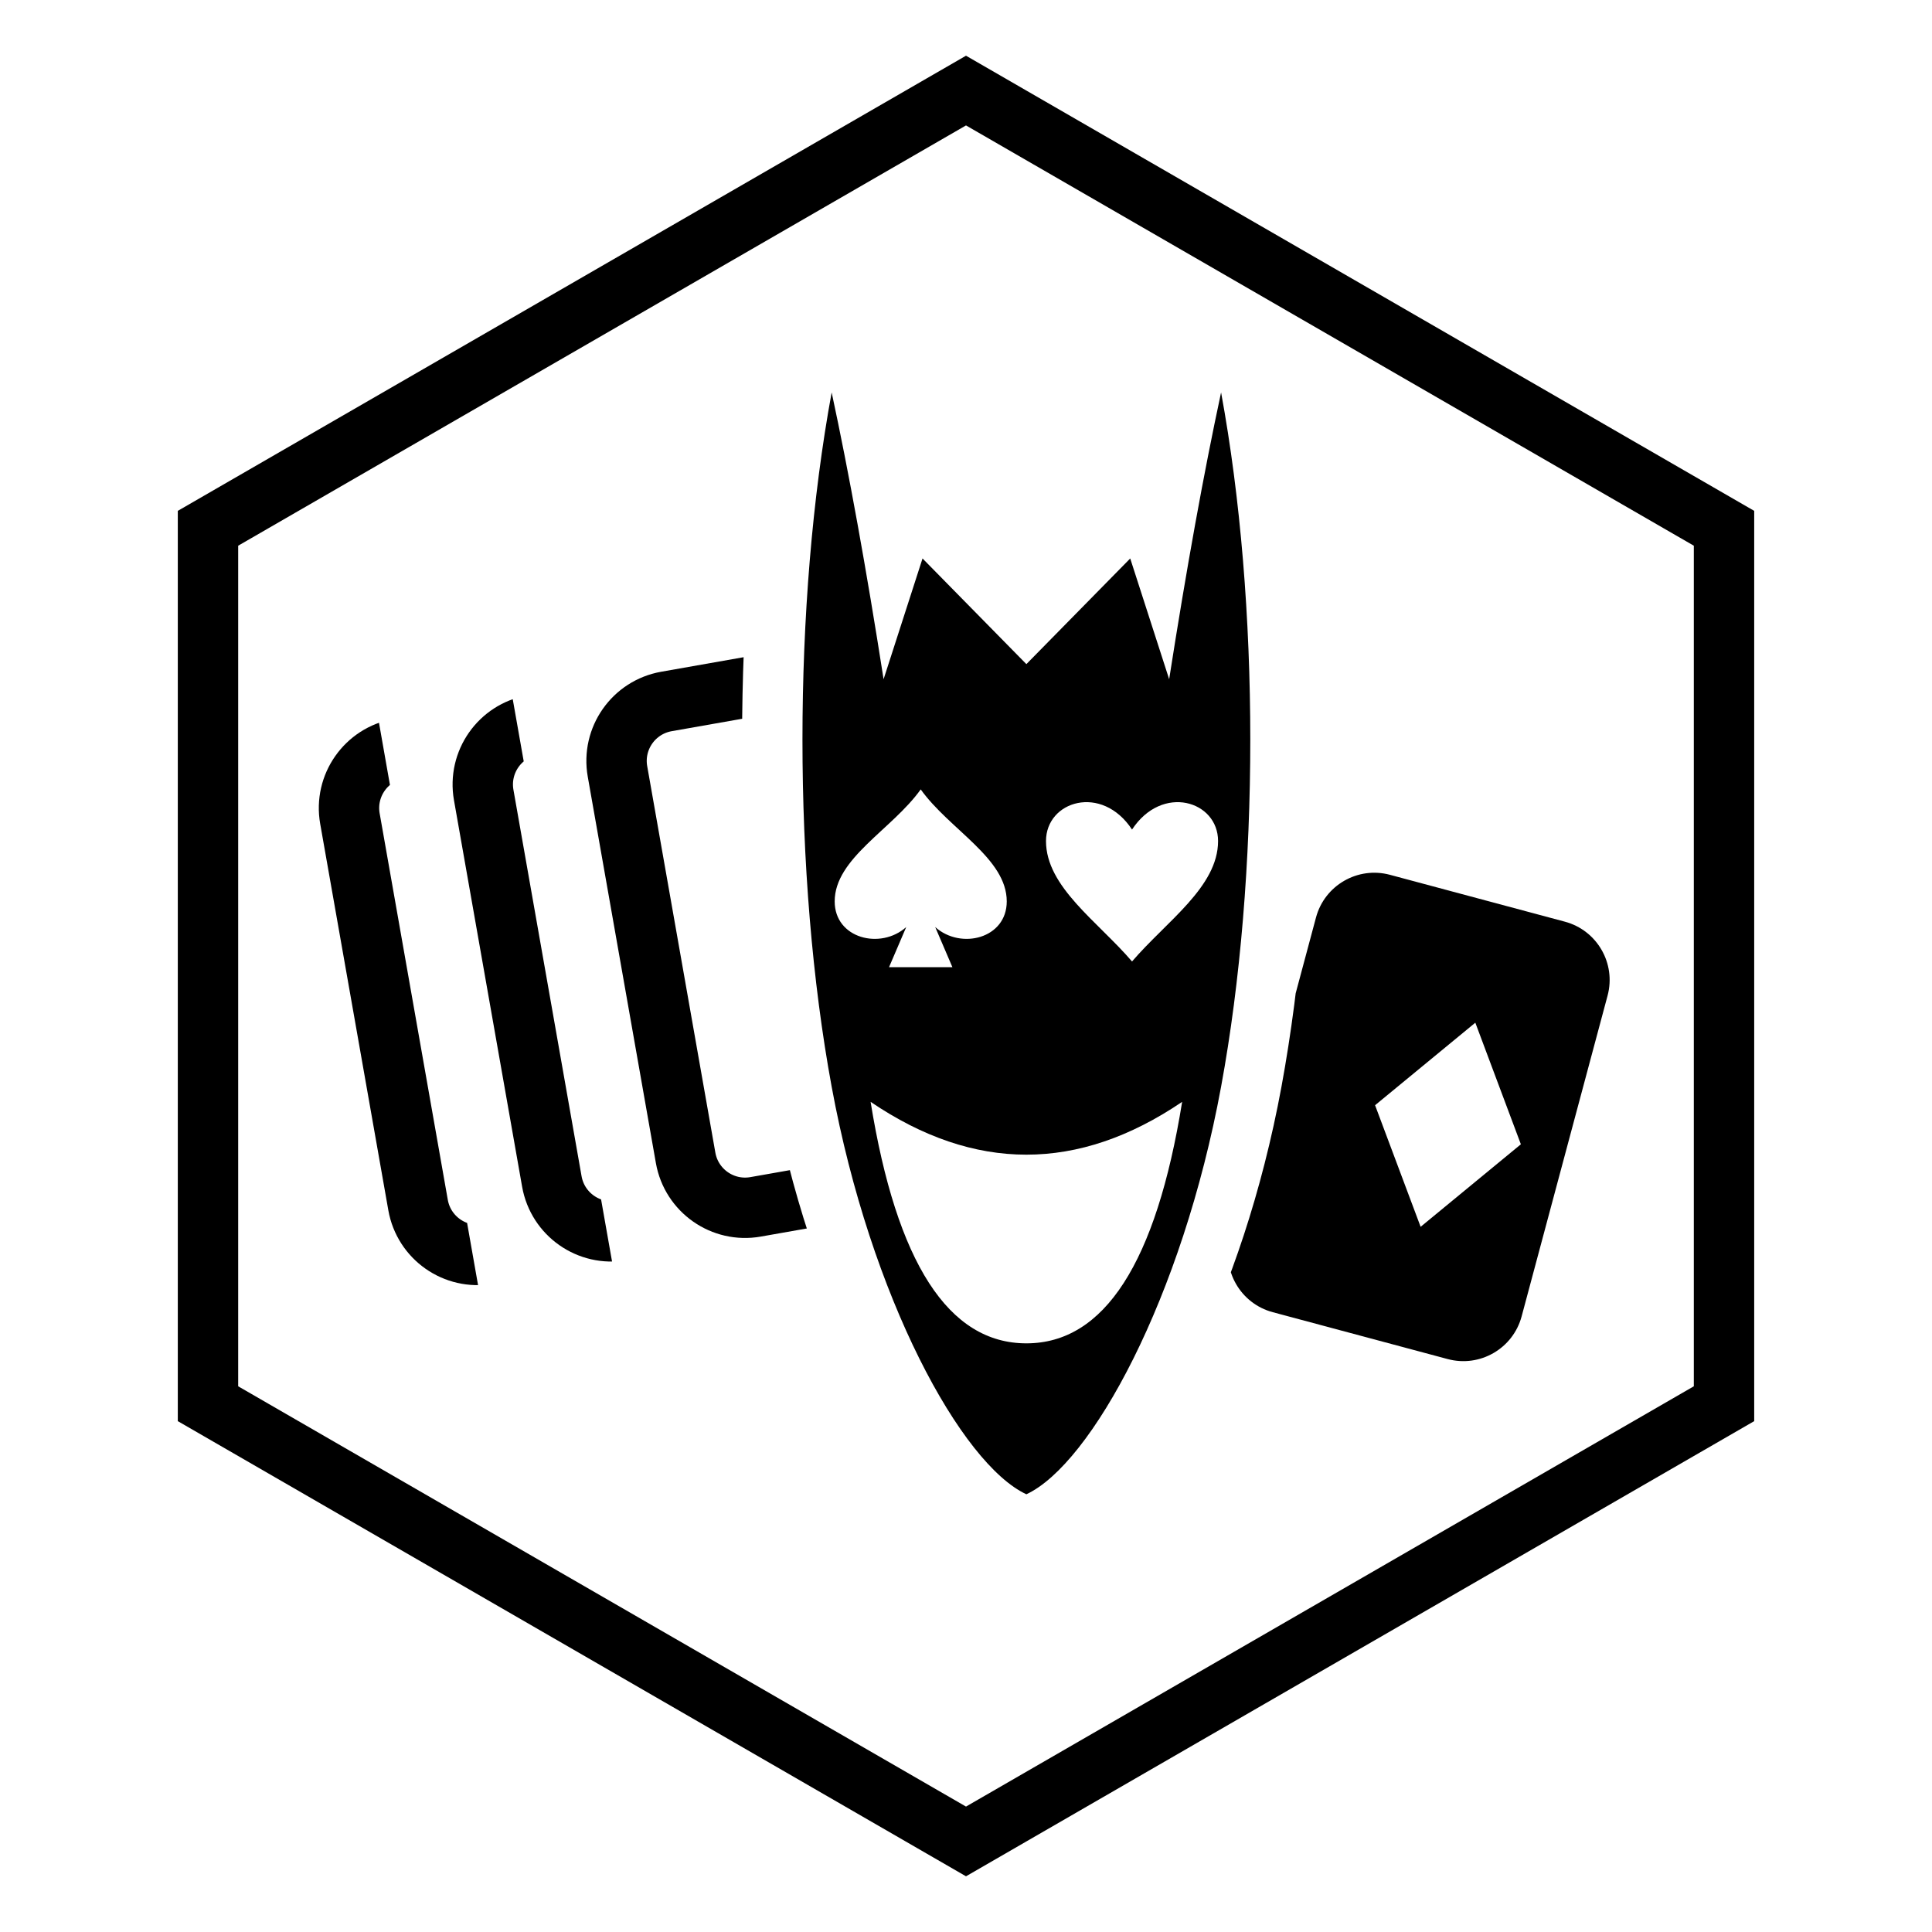
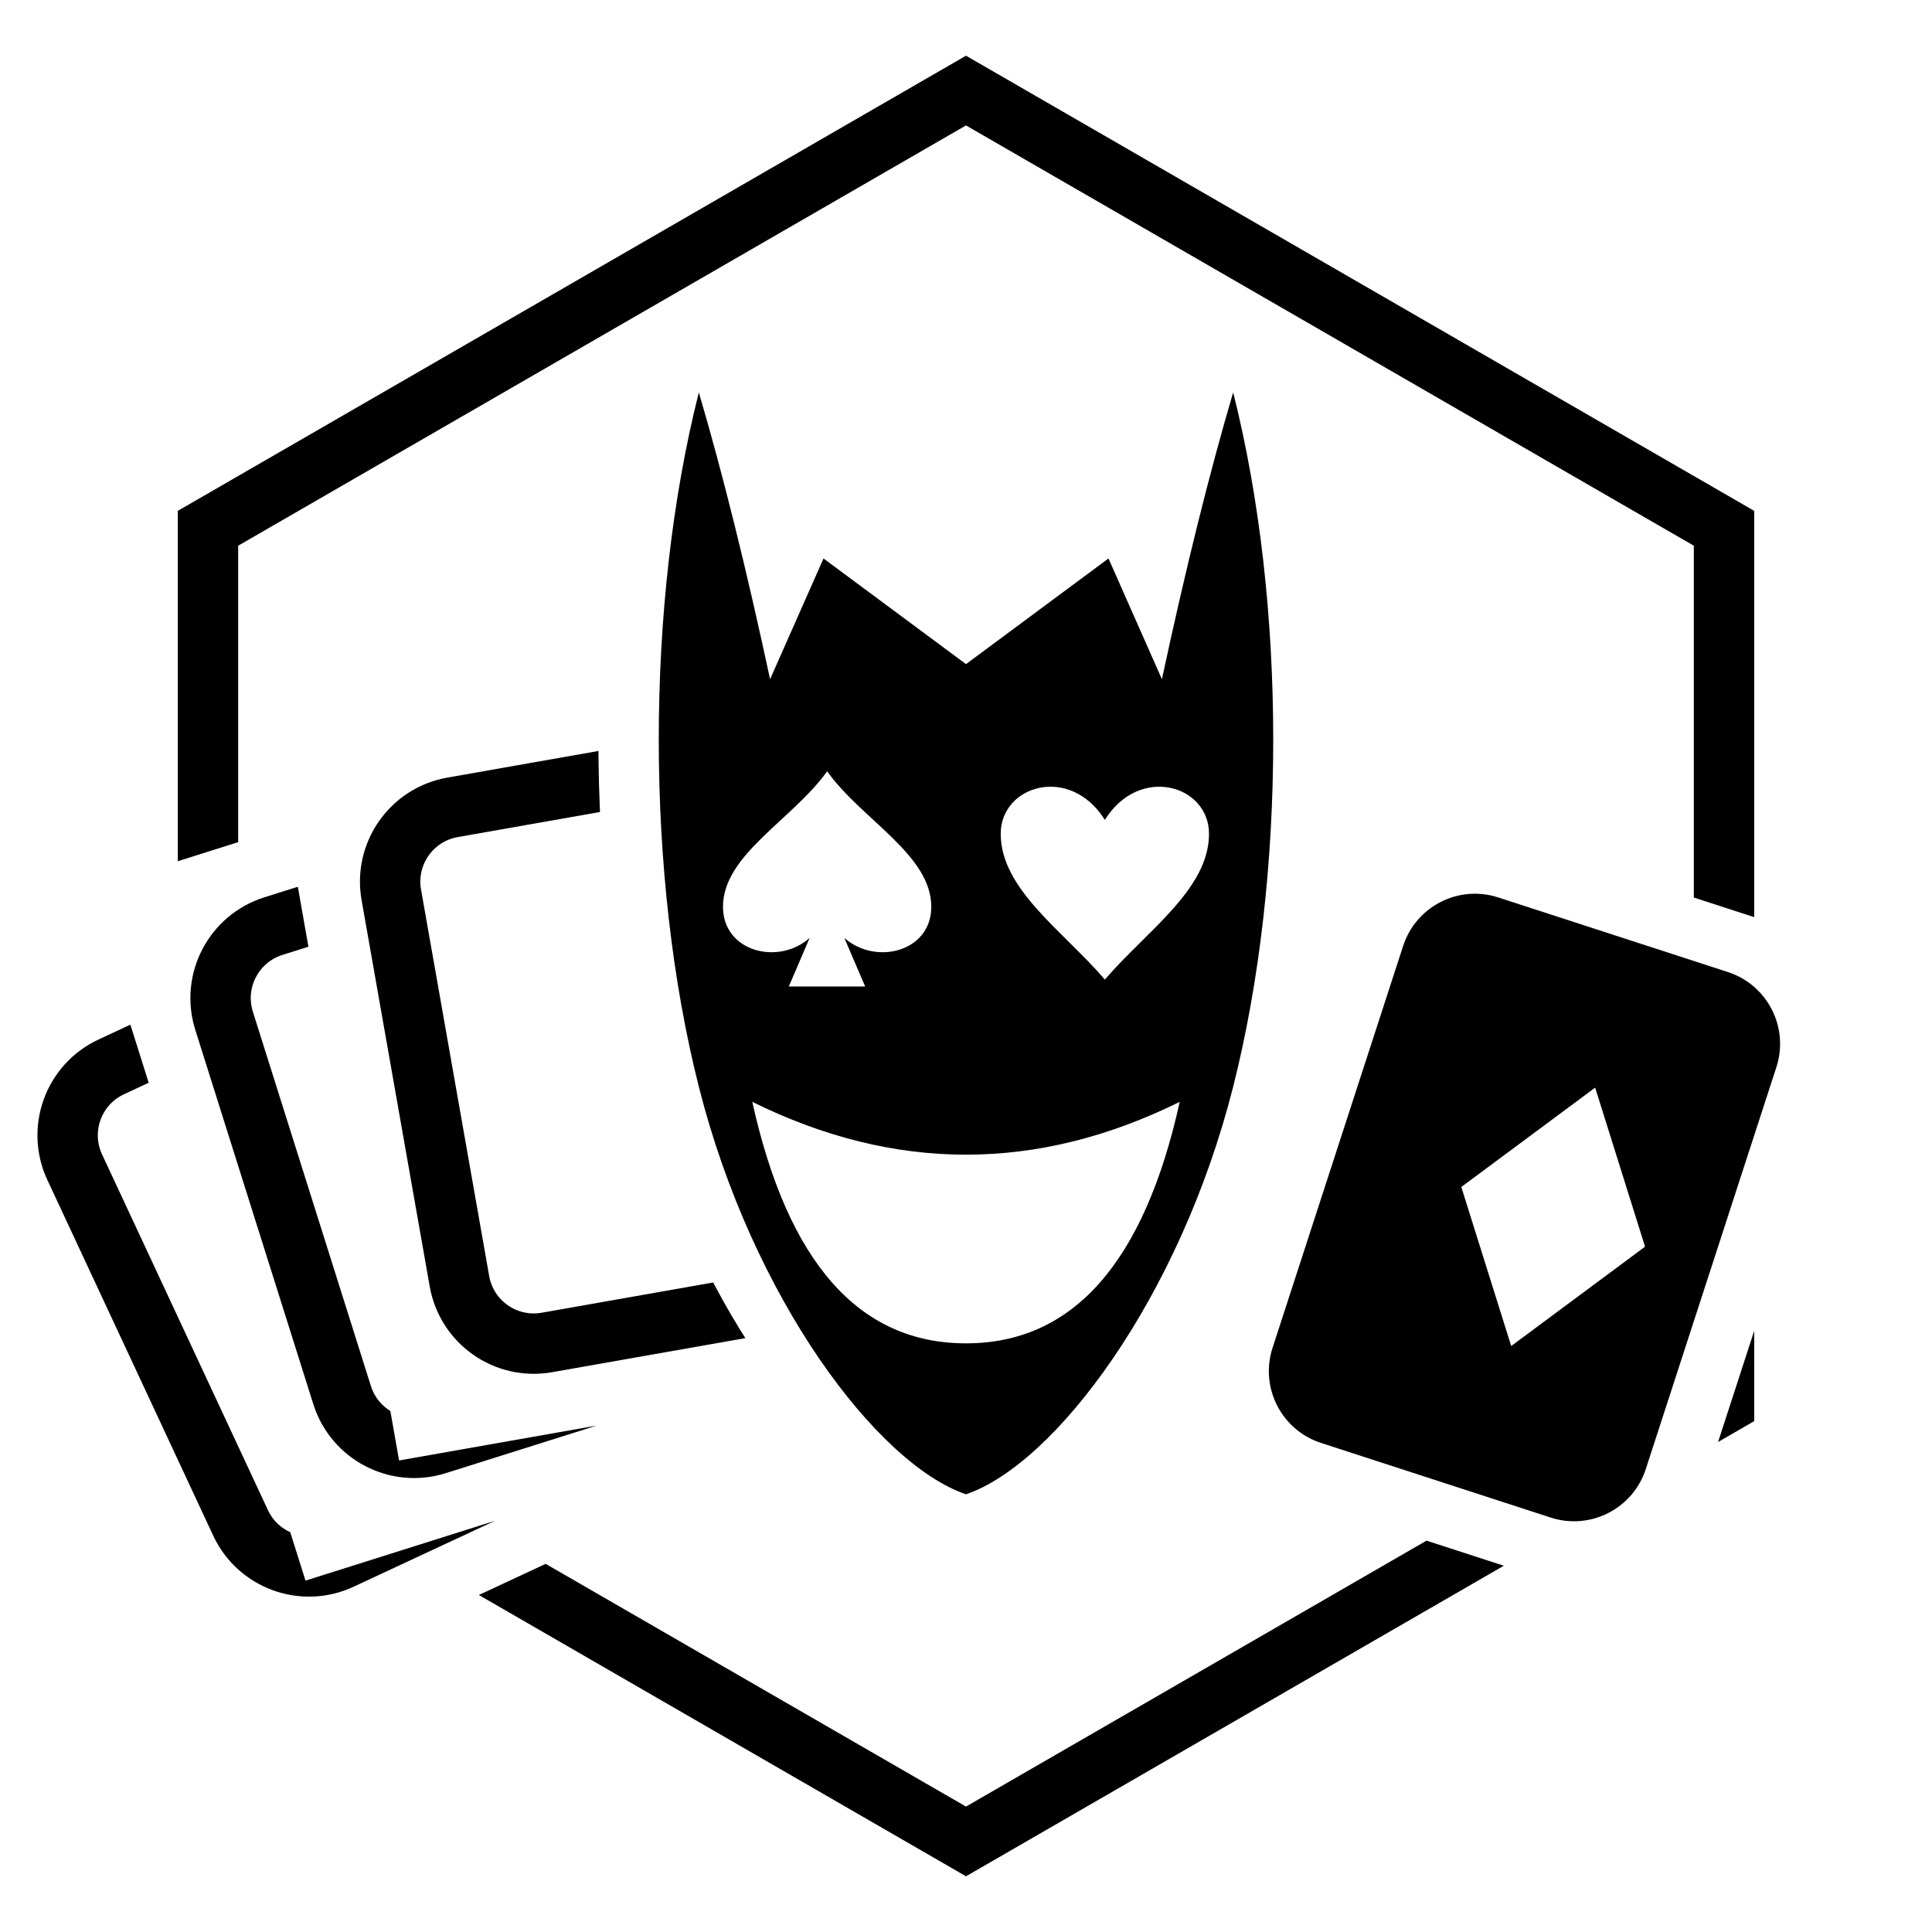
<svg xmlns="http://www.w3.org/2000/svg" viewBox="0 0 64 64">
  <defs>
    <clipPath id="bai-left">
-       <path d="M0 0H25.55L25.55 13C24.26 20 24.26 29 25.55 36C26.84 43 29.85 48.5 32 49.5V64H0Z" />
+       <path d="M-2 -2H21.15L21.15 13C19.38 20 19.38 29 21.15 36C22.92 43 27.05 48.5 30 49.5V66H-2Z" />
    </clipPath>
    <clipPath id="bai-right">
-       <path d="M64 0H42.45L42.45 13C43.74 20 43.74 29 42.45 36C41.16 43 38.15 48.5 36 49.5V64H64Z" />
+       <path d="M66 -2H42.85L42.85 13C44.62 20 44.62 29 42.85 36C41.08 43 36.95 48.5 34 49.5V66H66Z" />
    </clipPath>
-     <clipPath id="bai-card1">
-       <path clip-rule="evenodd" d="M0 0H64V64H0ZM16.63 21.15L33.37 18.2L37.37 40.85L20.63 43.8Z" />
+     <clipPath id="bai-c0">
+       <path clip-rule="evenodd" d="M-2 -2H66V66H-2ZM9.05 24.75L26.78 21.62L30.95 45.25L13.22 48.38Z" />
    </clipPath>
-     <clipPath id="bai-card2">
-       <path clip-rule="evenodd" d="M0 0H64V64H0ZM12.2 21.93L28.94 18.98L32.94 41.63L16.19 44.58Z" />
+     <clipPath id="bai-c1">
+       <path clip-rule="evenodd" d="M-2 -2H66V66H-2ZM2.91 29.47L20.07 24.05L27.29 46.94L10.12 52.36Z" />
+     </clipPath>
+     <clipPath id="bai-c2">
+       <path clip-rule="evenodd" d="M-2 -2H66V66H-2ZM-2.57 34.95L13.74 27.34L23.88 49.1L7.57 56.7Z" />
+     </clipPath>
+     <clipPath id="bai-rc">
+       <path clip-rule="evenodd" d="M-2 -2H66V66H-2ZM45.97 26.44L62.14 31.69L55.03 53.56L38.86 48.31Z" />
    </clipPath>
  </defs>
-   <path fill="none" stroke="currentColor" stroke-width="2" d="M32 3L57.11 17.5L57.11 46.5L32 61L6.89 46.5L6.89 17.5Z" />
+   <g clip-path="url(#bai-c0)">
+     <g clip-path="url(#bai-c1)">
+       <g clip-path="url(#bai-c2)">
+         <g clip-path="url(#bai-rc)">
+           <path fill="none" stroke="currentColor" stroke-width="2" d="M32 3L57.11 17.5V46.5L32 61L6.89 46.5V17.5Z" />
+         </g>
+       </g>
+     </g>
+   </g>
  <g fill="none" stroke="currentColor" stroke-width="2" clip-path="url(#bai-left)">
-     <rect x="21.5" y="22.5" width="11" height="17" rx="2" transform="rotate(-10 27 31)" />
-     <g clip-path="url(#bai-card1)">
-       <rect x="17" y="22.5" width="11" height="17" rx="2" transform="rotate(-10 27 31)" />
+     <rect x="14" y="26" width="12" height="18" rx="2.5" transform="rotate(-10 20 35)" />
+     <g clip-path="url(#bai-c0)">
+       <rect x="9.1" y="29.21" width="12" height="18" rx="2.5" transform="rotate(-17.5 15.1 38.21)" />
    </g>
-     <g clip-path="url(#bai-card1)">
-       <g clip-path="url(#bai-card2)">
-         <rect x="12.5" y="22.5" width="11" height="17" rx="2" transform="rotate(-10 27 31)" />
+     <g clip-path="url(#bai-c0)">
+       <g clip-path="url(#bai-c1)">
+         <rect x="4.66" y="33.02" width="12" height="18" rx="2.5" transform="rotate(-25 10.66 42.02)" />
      </g>
    </g>
  </g>
  <g clip-path="url(#bai-right)">
-     <path fill="currentColor" fill-rule="evenodd" transform="rotate(15 47 37)" d="M44 29.5h6a2 2 0 0 1 2 2v11a2 2 0 0 1-2 2h-6a2 2 0 0 1-2-2v-11a2 2 0 0 1 2-2ZM48 33.5l2.5 3.5-2.5 3.5-2.5-3.5Z" />
+     <path fill="currentColor" fill-rule="evenodd" transform="rotate(18 50.5 40)" d="M46.5 30.5h8a2.5 2.5 0 0 1 2.5 2.5v14a2.5 2.5 0 0 1-2.5 2.5h-8a2.5 2.5 0 0 1-2.5-2.5v-14a2.5 2.5 0 0 1 2.5-2.5ZM51.5 35.5l3.2 4.5-3.2 4.5-3.2-4.5Z" />
  </g>
-   <path fill="currentColor" fill-rule="evenodd" d="M27.55 13C26.26 20 26.26 29 27.55 36C28.84 43 31.85 48.5 34 49.5C36.15 48.5 39.16 43 40.45 36C41.74 29 41.74 20 40.45 13Q39.59 17 38.73 22.5L37.44 18.5L34 22L30.56 18.5L29.27 22.5Q28.41 17 27.55 13ZM30.5 26.15C31.45 27.48 33.35 28.43 33.35 29.86C33.35 31.09 31.83 31.47 30.98 30.71L31.55 32.04H29.45L30.02 30.71C29.17 31.47 27.65 31.09 27.65 29.86C27.65 28.43 29.55 27.48 30.5 26.15ZM37.5 31.85C36.36 30.52 34.65 29.38 34.65 27.86C34.65 26.53 36.5 25.96 37.5 27.48C38.5 25.96 40.35 26.53 40.35 27.86C40.35 29.38 38.64 30.52 37.5 31.85ZM28.84 36.5Q34 40 39.16 36.5Q37.87 44.5 34 44.5Q30.13 44.5 28.84 36.5Z" />
+   <path fill="currentColor" fill-rule="evenodd" d="M23.15 13C21.38 20 21.38 29 23.15 36C24.92 43 29.05 48.5 32 49.5C34.95 48.5 39.08 43 40.85 36C42.62 29 42.62 20 40.85 13Q39.67 17 38.49 22.5L36.72 18.5L32 22L27.28 18.5L25.51 22.5Q24.33 17 23.15 13ZM27.4 25.55C28.55 27.16 30.85 28.31 30.85 30.04C30.85 31.53 29.01 31.99 27.97 31.07L28.66 32.68H26.13L26.82 31.07C25.79 31.99 23.95 31.53 23.95 30.04C23.95 28.31 26.25 27.16 27.4 25.55ZM36.6 32.45C35.22 30.84 33.15 29.46 33.15 27.62C33.15 26.01 35.45 25.32 36.6 27.16C37.75 25.32 40.05 26.01 40.05 27.62C40.05 29.46 37.98 30.84 36.6 32.45ZM24.92 36.5Q32 40 39.08 36.5Q37.31 44.5 32 44.5Q26.69 44.5 24.92 36.5Z" />
</svg>
